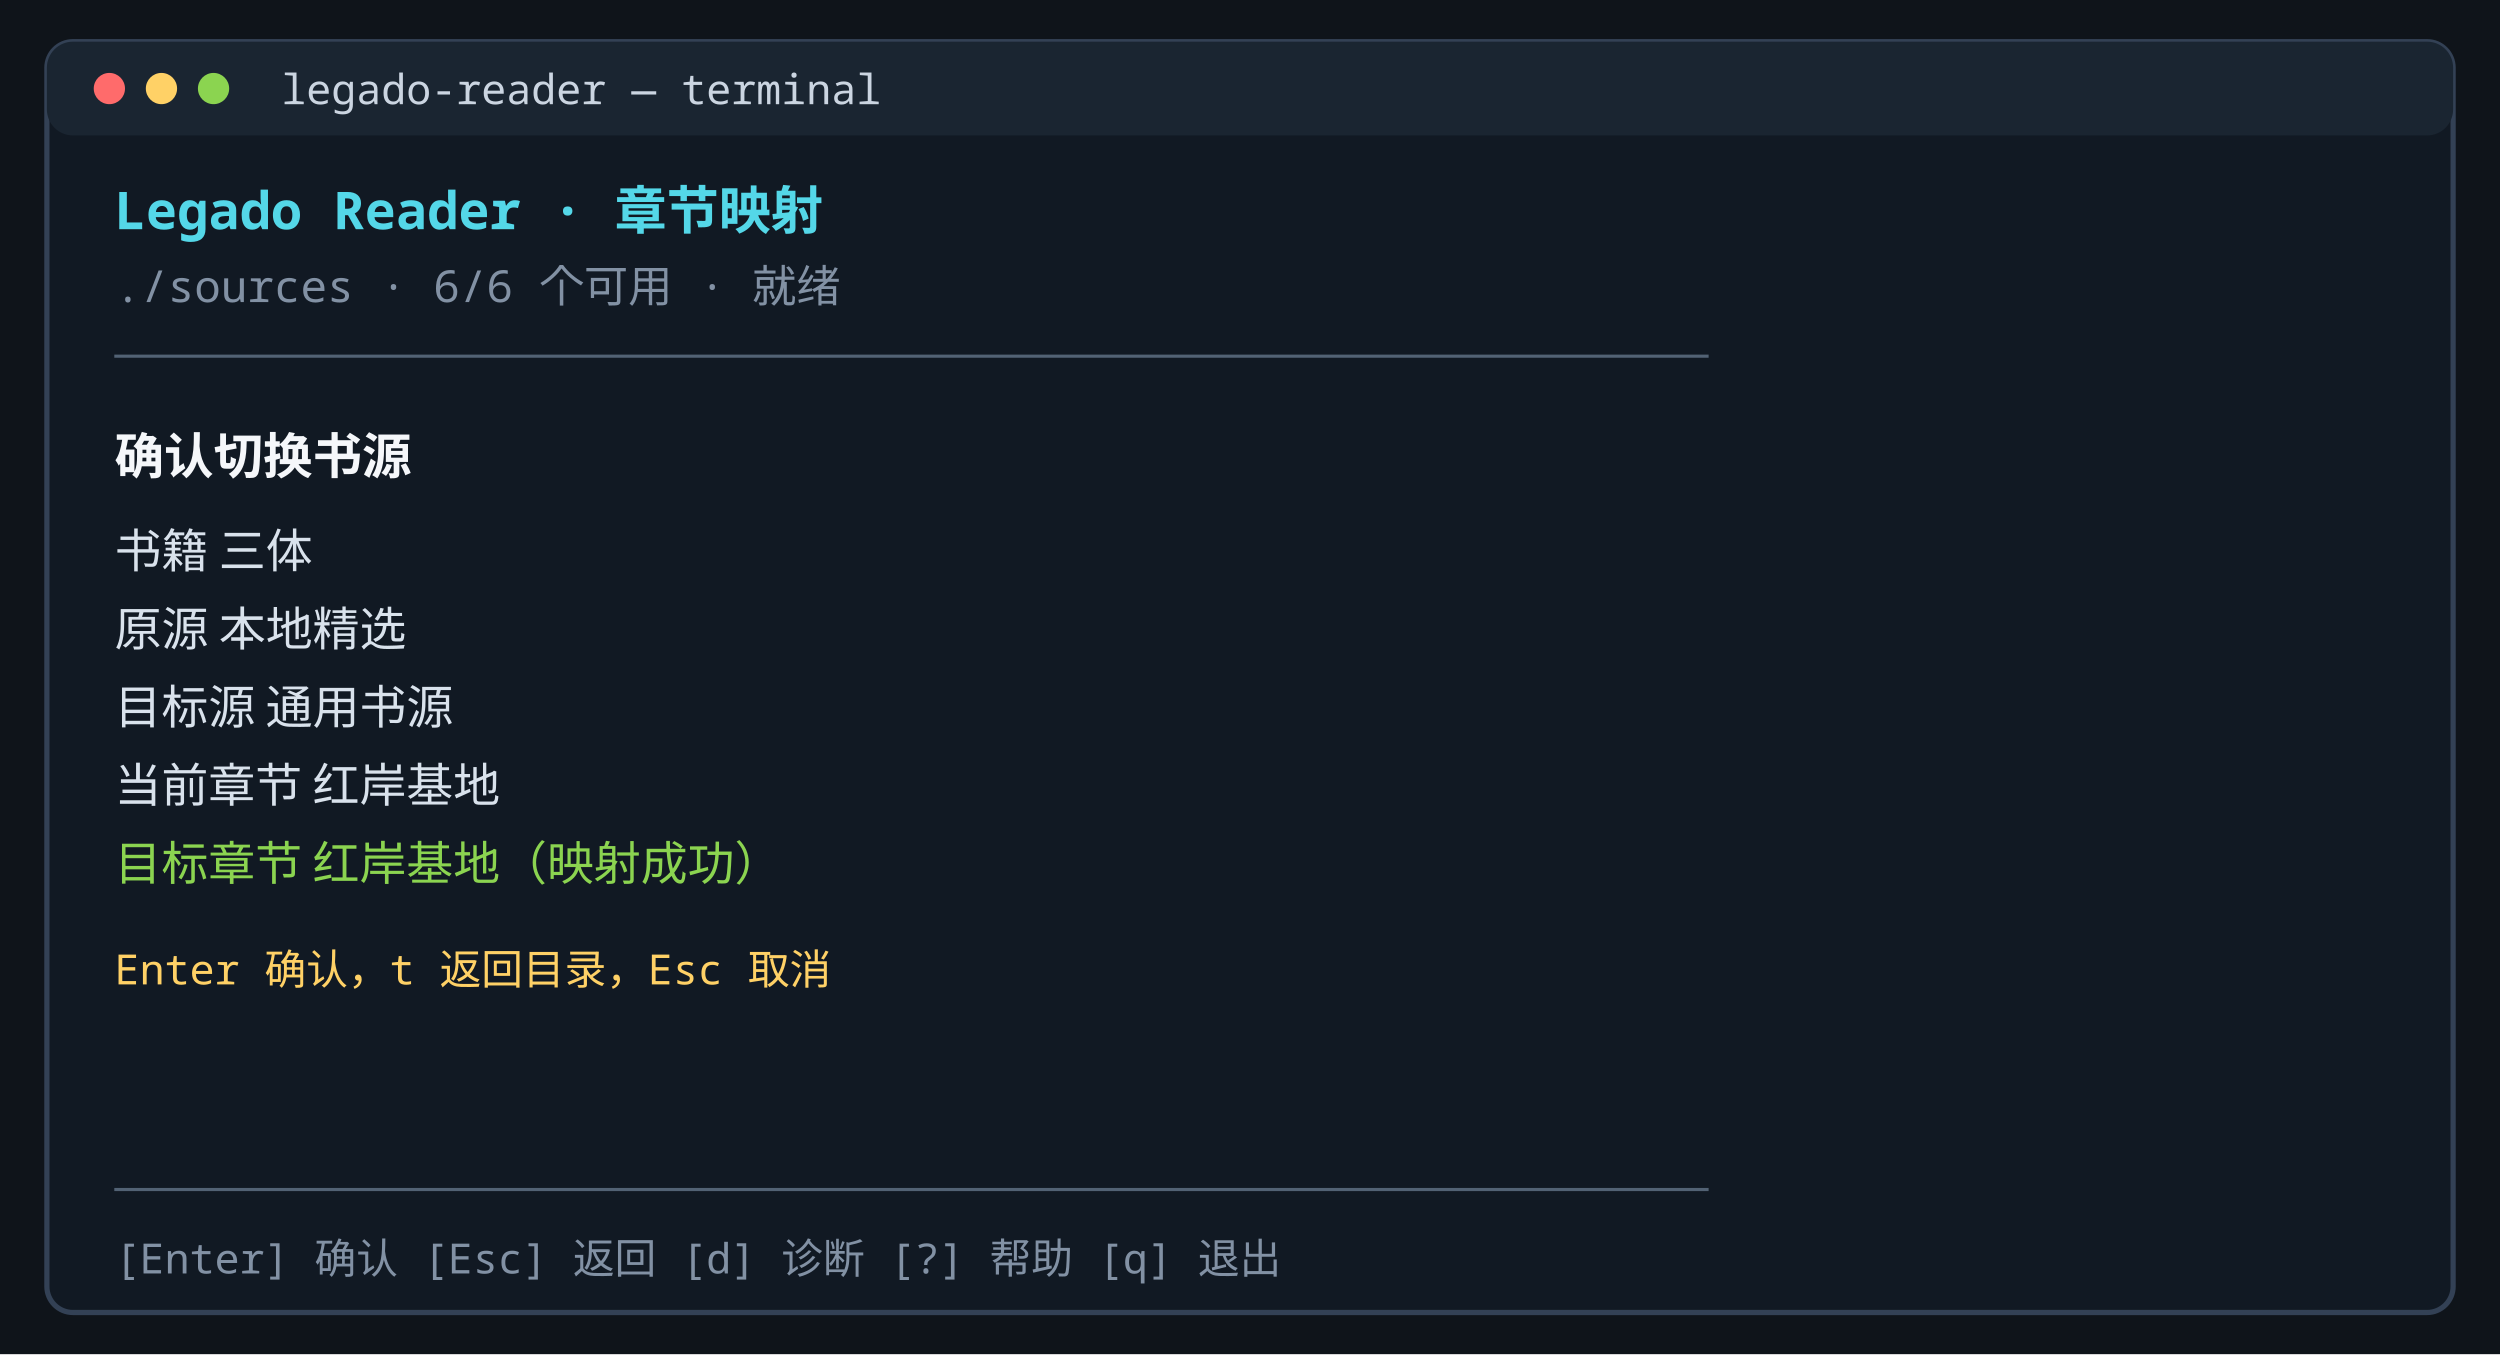
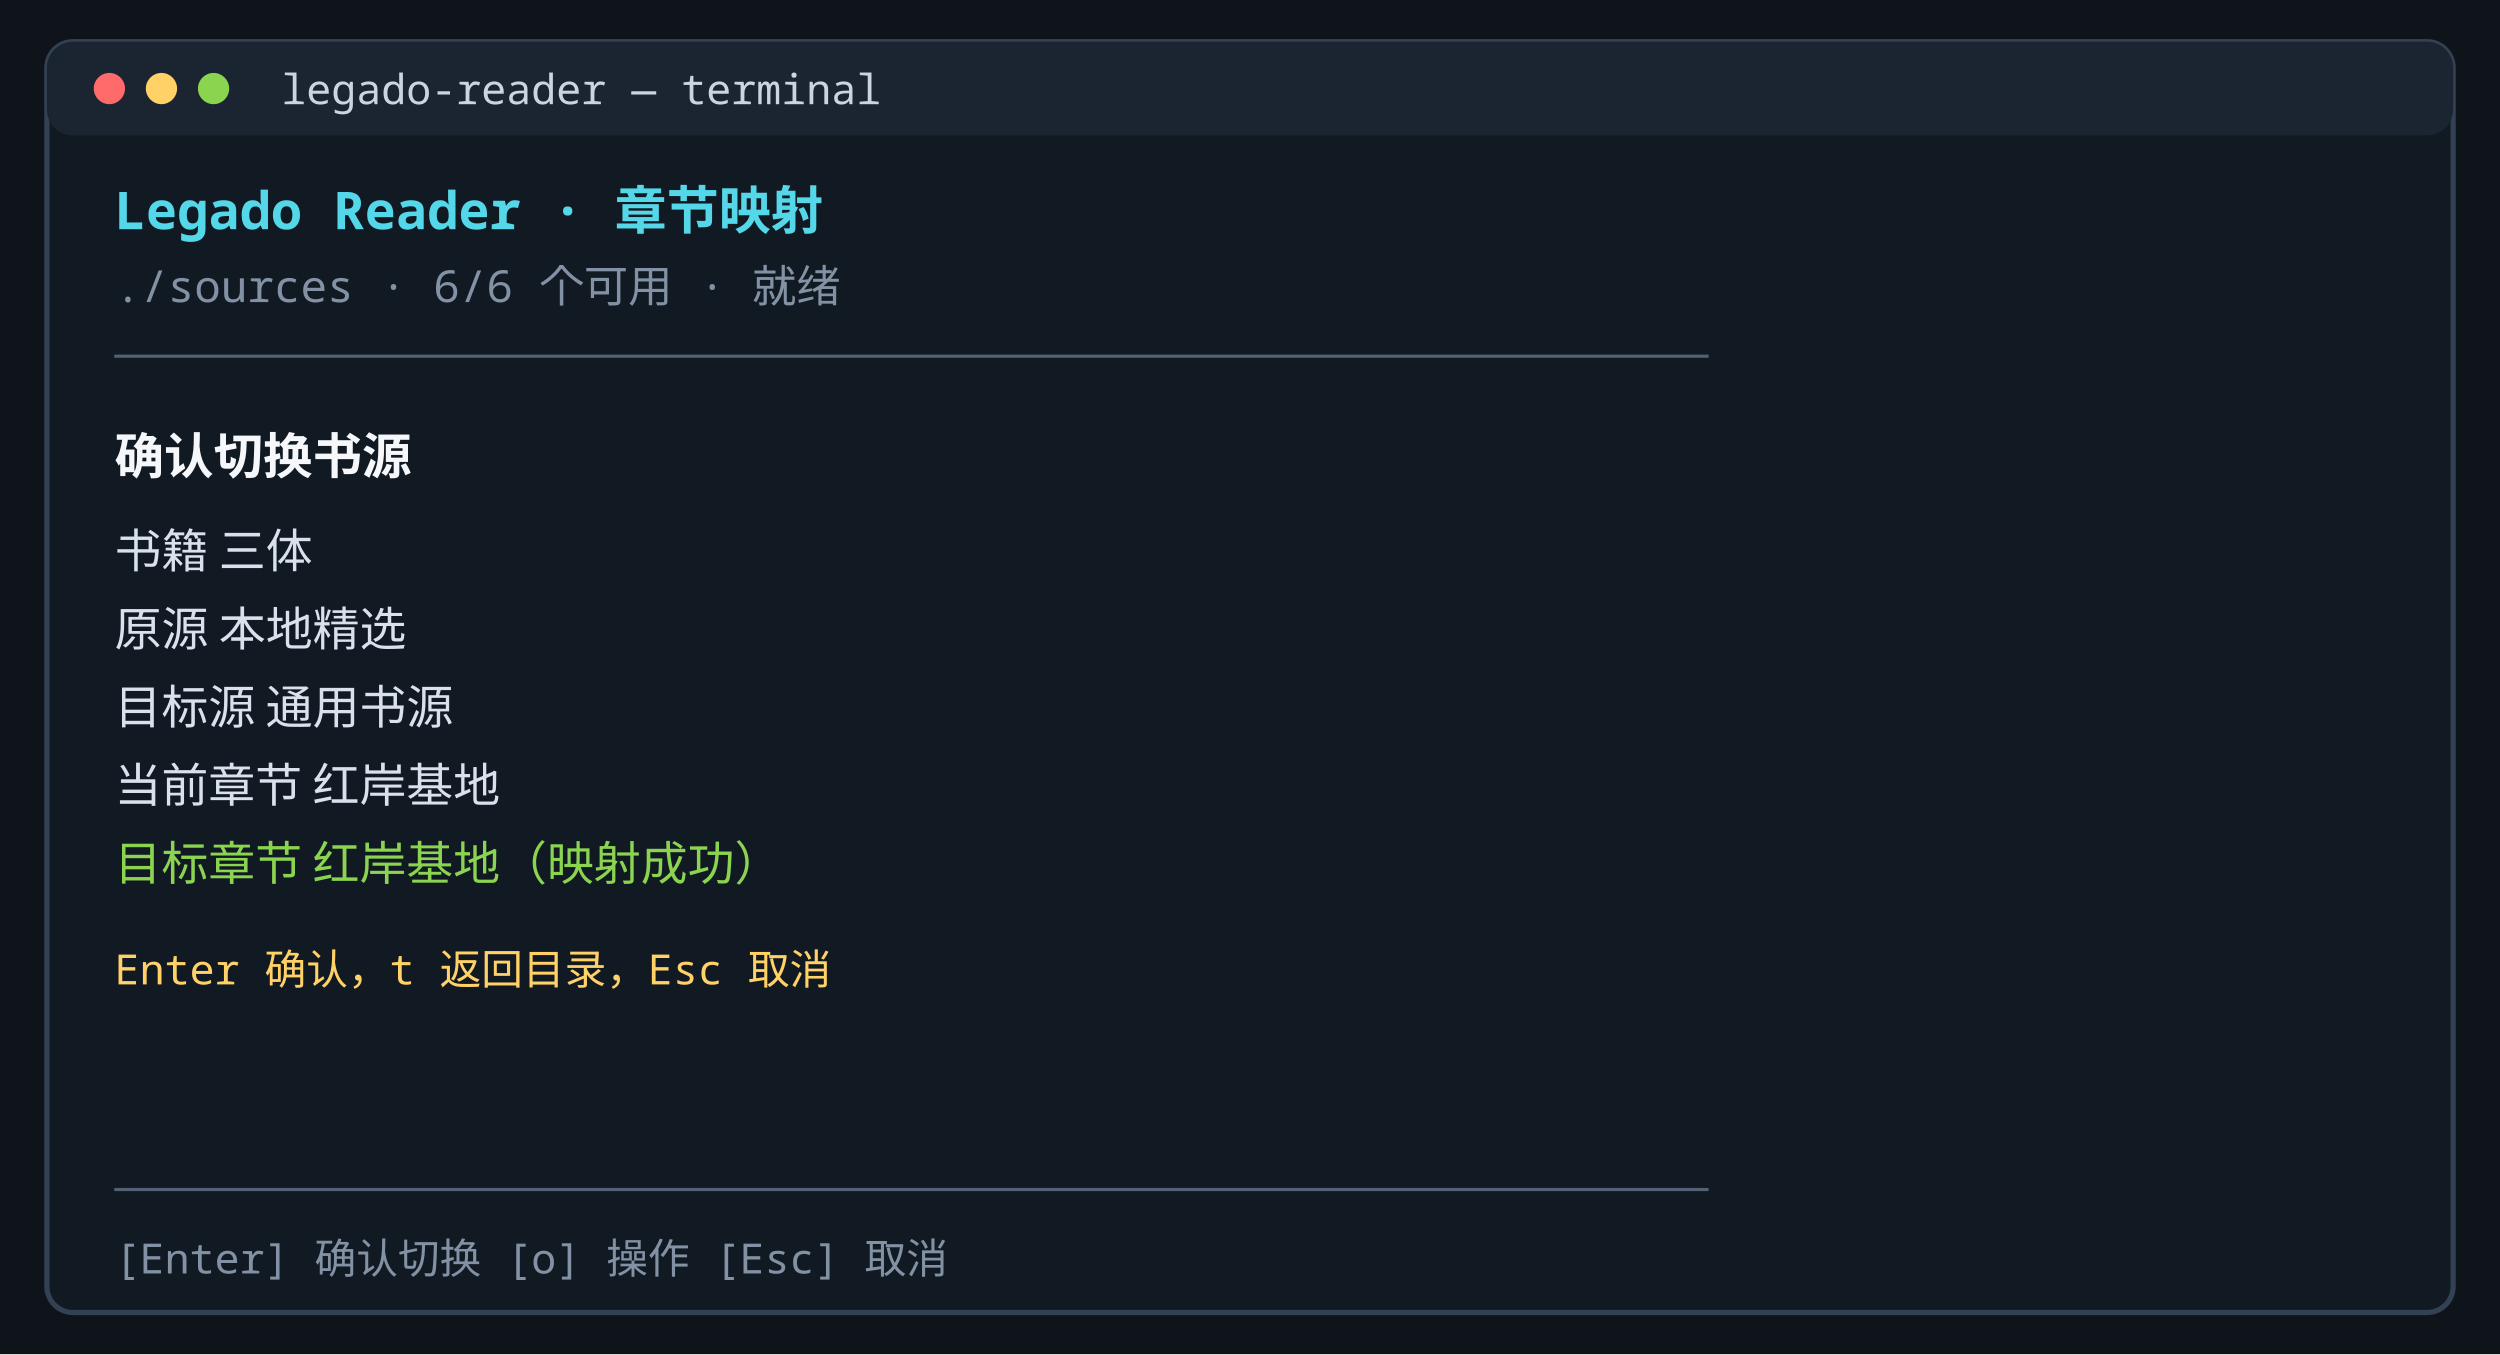
<svg xmlns="http://www.w3.org/2000/svg" width="960" height="520" viewBox="0 0 960 520" role="img" aria-labelledby="title desc">
  <rect width="960" height="520" fill="#0f141a" />
  <rect x="18" y="16" width="924" height="488" rx="10" fill="#111923" stroke="#334155" stroke-width="2" />
  <rect x="18" y="16" width="924" height="36" rx="10" fill="#1a2531" />
  <circle cx="42" cy="34" r="6" fill="#ff6b6b" />
  <circle cx="62" cy="34" r="6" fill="#ffd166" />
  <circle cx="82" cy="34" r="6" fill="#8bd450" />
  <text x="108" y="40" fill="#cbd5e1" font-family="SFMono-Regular,Menlo,Consolas,'Noto Sans Mono',monospace" font-size="16">legado-reader — terminal</text>
  <text x="44" y="88" fill="#54d7e8" font-family="SFMono-Regular,Menlo,Consolas,'Noto Sans Mono',monospace" font-size="20" font-weight="700">Legado Reader  ·  章节映射</text>
  <text x="44" y="116" fill="#8291a4" font-family="SFMono-Regular,Menlo,Consolas,'Noto Sans Mono',monospace" font-size="17">./sources · 6/6 个可用 · 就绪</text>
  <text x="44" y="143" fill="#526274" font-family="SFMono-Regular,Menlo,Consolas,'Noto Sans Mono',monospace" font-size="17">────────────────────────────────────────────────────────────</text>
  <text x="44" y="182" fill="#f5f7fa" font-family="SFMono-Regular,Menlo,Consolas,'Noto Sans Mono',monospace" font-size="19" font-weight="700">确认切换书源</text>
  <text x="44" y="218" fill="#d9e2ec" font-family="SFMono-Regular,Menlo,Consolas,'Noto Sans Mono',monospace" font-size="18">书籍  三体</text>
  <text x="44" y="248" fill="#d9e2ec" font-family="SFMono-Regular,Menlo,Consolas,'Noto Sans Mono',monospace" font-size="18">原源  本地精选</text>
  <text x="44" y="278" fill="#d9e2ec" font-family="SFMono-Regular,Menlo,Consolas,'Noto Sans Mono',monospace" font-size="18">目标源  通用书源</text>
  <text x="44" y="308" fill="#d9e2ec" font-family="SFMono-Regular,Menlo,Consolas,'Noto Sans Mono',monospace" font-size="18">当前章节  红岸基地</text>
  <text x="44" y="338" fill="#8bd450" font-family="SFMono-Regular,Menlo,Consolas,'Noto Sans Mono',monospace" font-size="18">目标章节  红岸基地（映射成功）</text>
  <text x="44" y="378" fill="#ffd166" font-family="SFMono-Regular,Menlo,Consolas,'Noto Sans Mono',monospace" font-size="16">Enter 确认，t 返回目录，Esc 取消</text>
  <text x="44" y="463" fill="#526274" font-family="SFMono-Regular,Menlo,Consolas,'Noto Sans Mono',monospace" font-size="17">────────────────────────────────────────────────────────────</text>
-   <text x="44" y="489" fill="#8291a4" font-family="SFMono-Regular,Menlo,Consolas,'Noto Sans Mono',monospace" font-size="16">[Enter] 确认  [Esc] 返回  [d] 诊断  [?] 帮助  [q] 退出</text>
+   <text x="44" y="489" fill="#8291a4" font-family="SFMono-Regular,Menlo,Consolas,'Noto Sans Mono',monospace" font-size="16">[Enter] 确认切换  [o] 操作  [Esc] 取消</text>
</svg>
